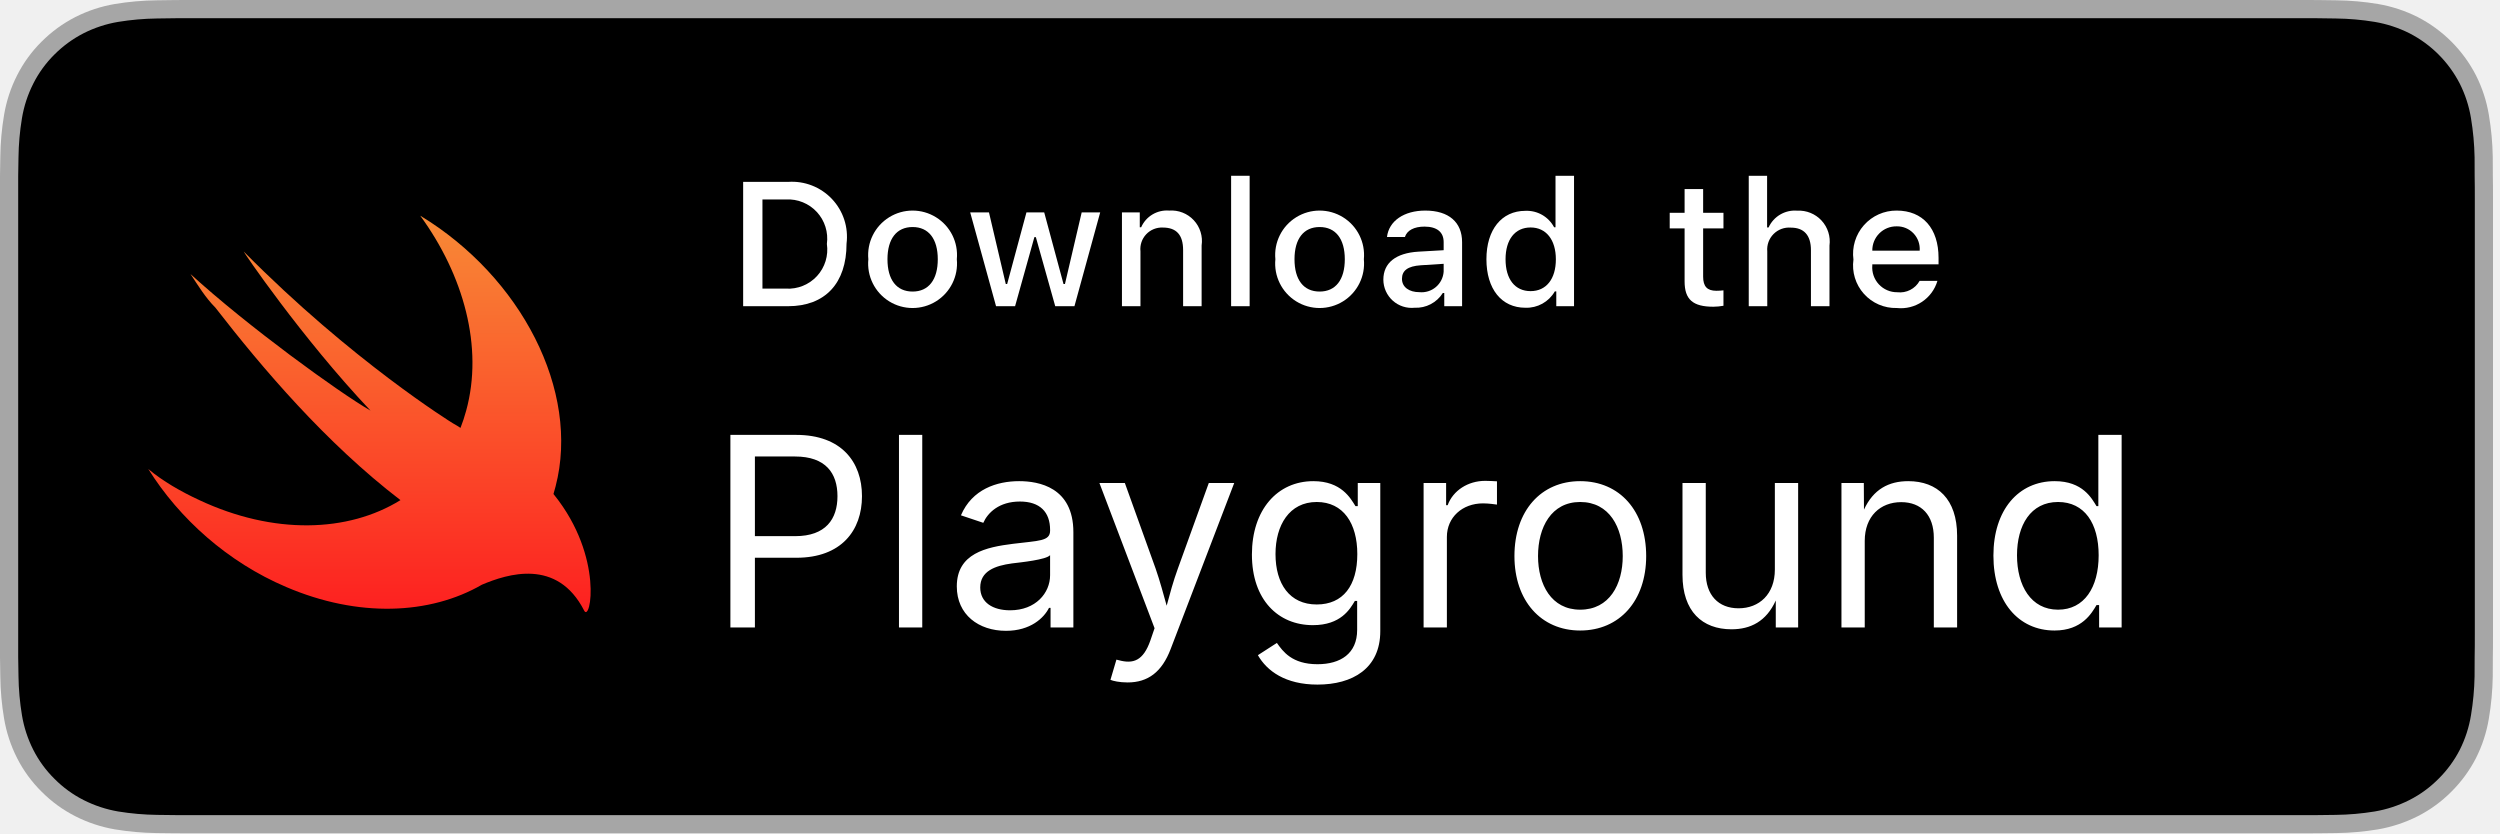
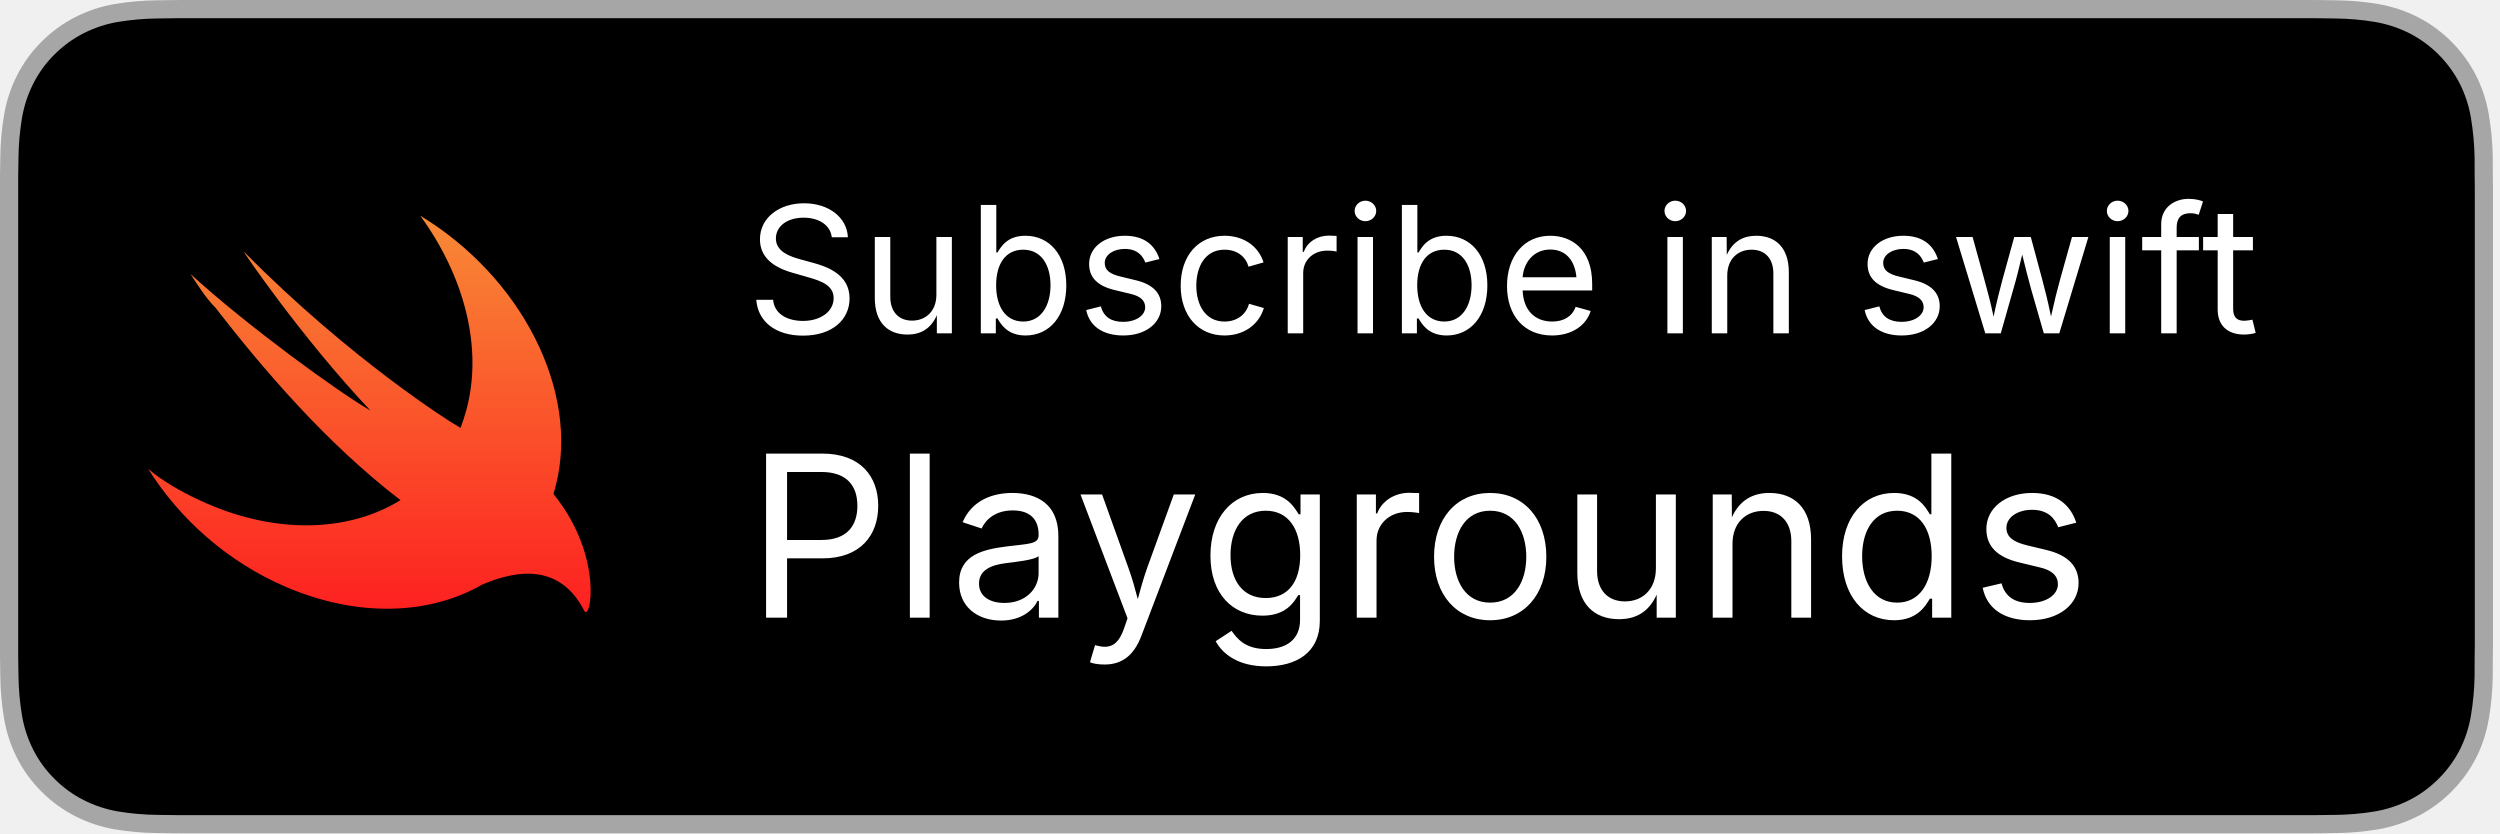
<svg xmlns="http://www.w3.org/2000/svg" width="255px" height="85px" viewBox="0 0 255 85" version="1.1">
  <defs>
    <linearGradient x1="50%" y1="0%" x2="50%" y2="100%" id="linearGradient-1">
      <stop stop-color="#F88A36" offset="0%" />
      <stop stop-color="#FD2020" offset="100%" />
    </linearGradient>
  </defs>
  <g id="Page-1" stroke="none" stroke-width="1" fill="none" fill-rule="evenodd">
    <g id="Desktop-HD" transform="translate(-1019, -529)">
      <g id="swift_badge" transform="translate(1019, 529)">
        <g id="Group">
          <g fill-rule="nonzero" id="Shape">
-             <path d="M234.036,0 L20.261,0 C19.482,0 18.712,0 17.935,0.004 C17.284,0.009 16.639,0.021 15.982,0.031 C14.555,0.048 13.132,0.174 11.724,0.407 C10.318,0.645 8.956,1.094 7.684,1.739 C6.414,2.39 5.254,3.235 4.245,4.244 C3.231,5.25 2.385,6.413 1.741,7.689 C1.095,8.961 0.647,10.325 0.413,11.733 C0.176,13.139 0.049,14.562 0.032,15.987 C0.012,16.639 0.01,17.293 0,17.944 L0,67.062 C0.01,67.722 0.012,68.361 0.032,69.021 C0.049,70.447 0.176,71.869 0.413,73.275 C0.647,74.684 1.095,76.048 1.741,77.322 C2.385,78.593 3.23,79.751 4.245,80.752 C5.25,81.766 6.411,82.611 7.684,83.257 C8.956,83.904 10.318,84.355 11.724,84.597 C13.132,84.829 14.555,84.954 15.982,84.973 C16.639,84.987 17.284,84.996 17.935,84.996 C18.712,85 19.482,85 20.261,85 L234.036,85 C234.8,85 235.576,85 236.34,84.996 C236.987,84.996 237.651,84.987 238.299,84.973 C239.723,84.955 241.144,84.83 242.549,84.597 C243.959,84.354 245.326,83.902 246.604,83.257 C247.876,82.611 249.036,81.765 250.04,80.752 C251.052,79.747 251.899,78.59 252.551,77.322 C253.193,76.048 253.637,74.683 253.867,73.275 C254.104,71.869 254.236,70.447 254.261,69.021 C254.27,68.361 254.27,67.722 254.27,67.062 C254.286,66.29 254.286,65.522 254.286,64.738 L254.286,20.264 C254.286,19.486 254.286,18.714 254.27,17.944 C254.27,17.293 254.27,16.639 254.261,15.987 C254.236,14.561 254.104,13.139 253.867,11.733 C253.636,10.326 253.192,8.962 252.551,7.689 C251.24,5.132 249.16,3.052 246.604,1.739 C245.326,1.096 243.959,0.647 242.549,0.407 C241.144,0.172 239.723,0.047 238.299,0.031 C237.651,0.021 236.987,0.008 236.34,0.004 C235.576,-0 234.8,-0 234.036,-0 L234.036,0 Z" fill="#A6A6A6" />
+             <path d="M234.036,-1.08420217e-19 L20.261,-1.08420217e-19 C19.482,-1.08420217e-19 18.712,-1.08420217e-19 17.935,0.004 C17.284,0.009 16.639,0.021 15.982,0.031 C14.555,0.048 13.132,0.174 11.724,0.407 C10.318,0.645 8.956,1.094 7.684,1.739 C6.414,2.39 5.254,3.235 4.245,4.244 C3.231,5.25 2.385,6.413 1.741,7.689 C1.095,8.961 0.647,10.325 0.413,11.733 C0.176,13.139 0.049,14.562 0.032,15.987 C0.012,16.639 0.01,17.293 0,17.944 L0,67.062 C0.01,67.722 0.012,68.361 0.032,69.021 C0.049,70.447 0.176,71.869 0.413,73.275 C0.647,74.684 1.095,76.048 1.741,77.322 C2.385,78.593 3.23,79.751 4.245,80.752 C5.25,81.766 6.411,82.611 7.684,83.257 C8.956,83.904 10.318,84.355 11.724,84.597 C13.132,84.829 14.555,84.954 15.982,84.973 C16.639,84.987 17.284,84.996 17.935,84.996 C18.712,85 19.482,85 20.261,85 L234.036,85 C234.8,85 235.576,85 236.34,84.996 C236.987,84.996 237.651,84.987 238.299,84.973 C239.723,84.955 241.144,84.83 242.549,84.597 C243.959,84.354 245.326,83.902 246.604,83.257 C247.876,82.611 249.036,81.765 250.04,80.752 C251.052,79.747 251.899,78.59 252.551,77.322 C253.193,76.048 253.637,74.683 253.867,73.275 C254.104,71.869 254.236,70.447 254.261,69.021 C254.27,68.361 254.27,67.722 254.27,67.062 C254.286,66.29 254.286,65.522 254.286,64.738 L254.286,20.264 C254.286,19.486 254.286,18.714 254.27,17.944 C254.27,17.293 254.27,16.639 254.261,15.987 C254.236,14.561 254.104,13.139 253.867,11.733 C253.636,10.326 253.192,8.962 252.551,7.689 C251.24,5.132 249.16,3.052 246.604,1.739 C245.326,1.096 243.959,0.647 242.549,0.407 C241.144,0.172 239.723,0.047 238.299,0.031 C237.651,0.021 236.987,0.008 236.34,0.004 C235.576,-0 234.8,-0 234.036,-0 L234.036,-1.08420217e-19 Z" fill="#A6A6A6" />
            <path d="M17.945,83.141 C17.298,83.141 16.666,83.132 16.024,83.118 C14.693,83.101 13.365,82.985 12.052,82.771 C10.827,82.56 9.64,82.168 8.531,81.607 C7.432,81.051 6.43,80.321 5.563,79.447 C4.683,78.582 3.95,77.58 3.394,76.479 C2.832,75.371 2.443,74.184 2.24,72.958 C2.021,71.64 1.903,70.308 1.886,68.973 C1.873,68.525 1.855,67.033 1.855,67.033 L1.855,17.944 C1.855,17.944 1.874,16.475 1.886,16.043 C1.903,14.71 2.02,13.38 2.238,12.065 C2.441,10.836 2.83,9.645 3.393,8.533 C3.947,7.433 4.676,6.43 5.55,5.563 C6.424,4.687 7.429,3.954 8.53,3.39 C9.637,2.831 10.821,2.441 12.043,2.234 C13.361,2.018 14.694,1.902 16.029,1.885 L17.946,1.859 L236.329,1.859 L238.27,1.886 C239.593,1.902 240.913,2.018 242.219,2.232 C243.454,2.442 244.65,2.834 245.77,3.396 C247.975,4.533 249.769,6.331 250.901,8.538 C251.455,9.642 251.839,10.824 252.039,12.042 C252.259,13.368 252.383,14.709 252.408,16.053 C252.414,16.654 252.414,17.301 252.414,17.944 C252.431,18.741 252.431,19.5 252.431,20.264 L252.431,64.738 C252.431,65.51 252.431,66.263 252.414,67.022 C252.414,67.714 252.414,68.347 252.406,68.998 C252.381,70.318 252.26,71.635 252.043,72.937 C251.845,74.172 251.457,75.368 250.895,76.486 C250.335,77.574 249.607,78.568 248.737,79.43 C247.869,80.309 246.865,81.043 245.763,81.603 C244.647,82.168 243.452,82.562 242.219,82.771 C240.905,82.986 239.578,83.102 238.247,83.118 C237.624,83.132 236.973,83.141 236.34,83.141 L234.036,83.145 L17.945,83.141 Z" fill="#000000" />
          </g>
-           <g id="_Group_" transform="translate(15.125, 22)">
-             <text id="Playground" font-family="SFProText-Medium, SF Pro Text" font-size="27" font-weight="400" letter-spacing="0.25" fill="#FFFFFF">
-               <tspan x="57" y="42">Playground</tspan>
+           <g id="_Group_" transform="translate(15.125, 17)">
+             <text id="Playgrounds" font-family="SFProText-Medium, SF Pro Text" font-size="23" font-weight="400" letter-spacing="0.213" fill="#FFFFFF">
+               <tspan x="61" y="46">Playgrounds</tspan>
            </text>
-             <g id="Swift_logo" fill="url(#linearGradient-1)" fill-rule="nonzero">
+             <text id="Subscribe-in-swift" font-family="SFProText-Medium, SF Pro Text" font-size="18" font-weight="400" letter-spacing="0.167" fill="#FFFFFF">
+               <tspan x="61" y="17">Subscribe in swift</tspan>
+             </text>
+             <g id="Swift_logo" transform="translate(0, 5)" fill="url(#linearGradient-1)" fill-rule="nonzero">
              <path d="M34.036,37.637 C28.721,40.707 21.412,41.023 14.06,37.871 C8.106,35.339 3.167,30.905 1.77635684e-15,25.839 C1.52,27.106 3.293,28.119 5.193,29.005 C12.786,32.564 20.378,32.321 25.72,29.014 C25.717,29.011 25.715,29.009 25.712,29.005 C18.113,23.179 11.653,15.579 6.84,9.373 C5.826,8.36 5.066,7.093 4.306,5.953 C10.133,11.273 19.379,17.985 22.672,19.886 C15.707,12.539 9.5,3.42 9.752,3.673 C20.772,14.819 31.033,21.153 31.033,21.153 C31.372,21.344 31.634,21.503 31.845,21.646 C32.067,21.081 32.261,20.494 32.425,19.886 C34.199,13.426 32.173,6.08 27.739,0 C37.998,6.206 44.079,17.859 41.545,27.612 C41.478,27.876 41.407,28.135 41.329,28.39 C41.359,28.426 41.388,28.462 41.418,28.5 C46.484,34.833 45.091,41.546 44.458,40.279 C41.71,34.901 36.622,36.546 34.036,37.637 L34.036,37.637 Z" id="Shape" />
            </g>
-           </g>
-         </g>
-         <g id="_Group_4" transform="translate(75.375, 17)" fill="#FFFFFF" fill-rule="nonzero">
-           <g id="Group">
-             <path d="M5.006,1.553 C6.682,1.433 8.324,2.071 9.48,3.291 C10.636,4.512 11.183,6.186 10.972,7.854 C10.972,11.904 8.783,14.233 5.006,14.233 L0.426,14.233 L0.426,1.553 L5.006,1.553 Z M2.395,12.44 L4.786,12.44 C5.984,12.511 7.15,12.039 7.962,11.155 C8.773,10.27 9.142,9.067 8.967,7.88 C9.129,6.697 8.755,5.504 7.946,4.626 C7.136,3.749 5.977,3.279 4.786,3.345 L2.395,3.345 L2.395,12.44 Z" id="Shape" />
-             <path d="M13.196,9.444 C13.032,7.729 13.855,6.069 15.319,5.161 C16.783,4.252 18.635,4.252 20.099,5.161 C21.563,6.069 22.386,7.729 22.221,9.444 C22.389,11.161 21.567,12.824 20.102,13.735 C18.636,14.645 16.781,14.645 15.316,13.735 C13.851,12.824 13.029,11.161 13.196,9.444 Z M20.279,9.444 C20.279,7.37 19.347,6.157 17.712,6.157 C16.071,6.157 15.147,7.37 15.147,9.444 C15.147,11.535 16.071,12.739 17.712,12.739 C19.347,12.739 20.279,11.527 20.279,9.444 L20.279,9.444 Z" id="Shape" />
-             <polygon id="Shape" points="34.218 14.233 32.259 14.233 30.282 7.185 30.132 7.185 28.163 14.233 26.222 14.233 23.585 4.664 25.5 4.664 27.214 11.965 27.356 11.965 29.323 4.664 31.134 4.664 33.102 11.965 33.251 11.965 34.957 4.664 36.845 4.664" />
-             <path d="M39.064,4.664 L40.882,4.664 L40.882,6.184 L41.023,6.184 C41.513,5.065 42.66,4.38 43.878,4.479 C44.821,4.408 45.746,4.77 46.39,5.463 C47.034,6.155 47.329,7.103 47.19,8.038 L47.19,14.233 L45.302,14.233 L45.302,8.512 C45.302,6.975 44.634,6.21 43.237,6.21 C42.597,6.18 41.976,6.431 41.537,6.897 C41.098,7.363 40.884,7.998 40.952,8.635 L40.952,14.233 L39.064,14.233 L39.064,4.664 Z" id="Shape" />
-             <polygon id="Shape" points="50.199 0.929 52.088 0.929 52.088 14.233 50.199 14.233" />
-             <path d="M54.713,9.444 C54.549,7.729 55.371,6.069 56.835,5.161 C58.3,4.252 60.152,4.252 61.616,5.161 C63.08,6.069 63.903,7.729 63.739,9.444 C63.906,11.161 63.084,12.824 61.619,13.735 C60.153,14.645 58.298,14.645 56.833,13.735 C55.368,12.824 54.546,11.161 54.713,9.444 Z M61.795,9.444 C61.795,7.37 60.864,6.157 59.228,6.157 C57.587,6.157 56.664,7.37 56.664,9.444 C56.664,11.535 57.587,12.739 59.228,12.739 C60.864,12.739 61.795,11.527 61.795,9.444 L61.795,9.444 Z" id="Shape" />
-             <path d="M65.727,11.527 C65.727,9.804 67.009,8.811 69.286,8.67 L71.878,8.521 L71.878,7.695 C71.878,6.684 71.21,6.114 69.919,6.114 C68.865,6.114 68.134,6.501 67.925,7.177 L66.096,7.177 C66.289,5.534 67.835,4.479 70.006,4.479 C72.405,4.479 73.758,5.674 73.758,7.695 L73.758,14.233 L71.94,14.233 L71.94,12.888 L71.791,12.888 C71.173,13.87 70.075,14.444 68.916,14.39 C68.104,14.475 67.294,14.212 66.686,13.666 C66.079,13.121 65.73,12.343 65.727,11.527 Z M71.878,10.709 L71.878,9.909 L69.541,10.058 C68.223,10.147 67.626,10.595 67.626,11.438 C67.626,12.3 68.373,12.801 69.4,12.801 C70.008,12.862 70.615,12.675 71.082,12.28 C71.549,11.886 71.836,11.319 71.878,10.709 Z" id="Shape" />
-             <path d="M76.24,9.444 C76.24,6.421 77.794,4.505 80.212,4.505 C81.433,4.449 82.576,5.103 83.146,6.184 L83.287,6.184 L83.287,0.929 L85.176,0.929 L85.176,14.233 L83.366,14.233 L83.366,12.721 L83.217,12.721 C82.603,13.793 81.446,14.436 80.212,14.39 C77.778,14.39 76.24,12.475 76.24,9.444 Z M78.191,9.444 C78.191,11.474 79.147,12.695 80.747,12.695 C82.339,12.695 83.323,11.456 83.323,9.453 C83.323,7.458 82.329,6.202 80.747,6.202 C79.158,6.202 78.191,7.431 78.191,9.444 L78.191,9.444 Z" id="Shape" />
-             <path d="M98.345,2.282 L98.345,4.708 L100.418,4.708 L100.418,6.298 L98.345,6.298 L98.345,11.219 C98.345,12.221 98.758,12.66 99.698,12.66 C99.938,12.659 100.179,12.644 100.418,12.616 L100.418,14.189 C100.079,14.25 99.735,14.282 99.391,14.286 C97.291,14.286 96.454,13.547 96.454,11.702 L96.454,6.298 L94.935,6.298 L94.935,4.707 L96.454,4.707 L96.454,2.282 L98.345,2.282 Z" id="Shape" />
-             <path d="M102.997,0.929 L104.869,0.929 L104.869,6.202 L105.019,6.202 C105.533,5.073 106.7,4.387 107.936,4.488 C108.874,4.437 109.786,4.806 110.423,5.496 C111.06,6.186 111.357,7.124 111.232,8.055 L111.232,14.233 L109.341,14.233 L109.341,8.521 C109.341,6.992 108.629,6.218 107.295,6.218 C106.638,6.164 105.991,6.403 105.526,6.871 C105.062,7.339 104.827,7.988 104.886,8.644 L104.886,14.233 L102.997,14.233 L102.997,0.929 Z" id="Shape" />
-             <path d="M122.243,11.649 C121.713,13.454 119.966,14.62 118.096,14.417 C116.82,14.451 115.594,13.922 114.743,12.971 C113.892,12.02 113.502,10.743 113.676,9.478 C113.506,8.211 113.895,6.931 114.741,5.972 C115.588,5.013 116.809,4.468 118.088,4.479 C120.751,4.479 122.357,6.298 122.357,9.303 L122.357,9.962 L115.6,9.962 L115.6,10.068 C115.54,10.778 115.783,11.48 116.268,12.002 C116.753,12.524 117.436,12.817 118.148,12.809 C119.072,12.92 119.972,12.462 120.425,11.649 L122.243,11.649 Z M115.6,8.565 L120.433,8.565 C120.481,7.916 120.253,7.276 119.804,6.804 C119.356,6.332 118.729,6.072 118.078,6.087 C117.418,6.078 116.783,6.337 116.316,6.804 C115.85,7.27 115.591,7.906 115.6,8.565 L115.6,8.565 Z" id="Shape" />
          </g>
        </g>
      </g>
    </g>
  </g>
</svg>
